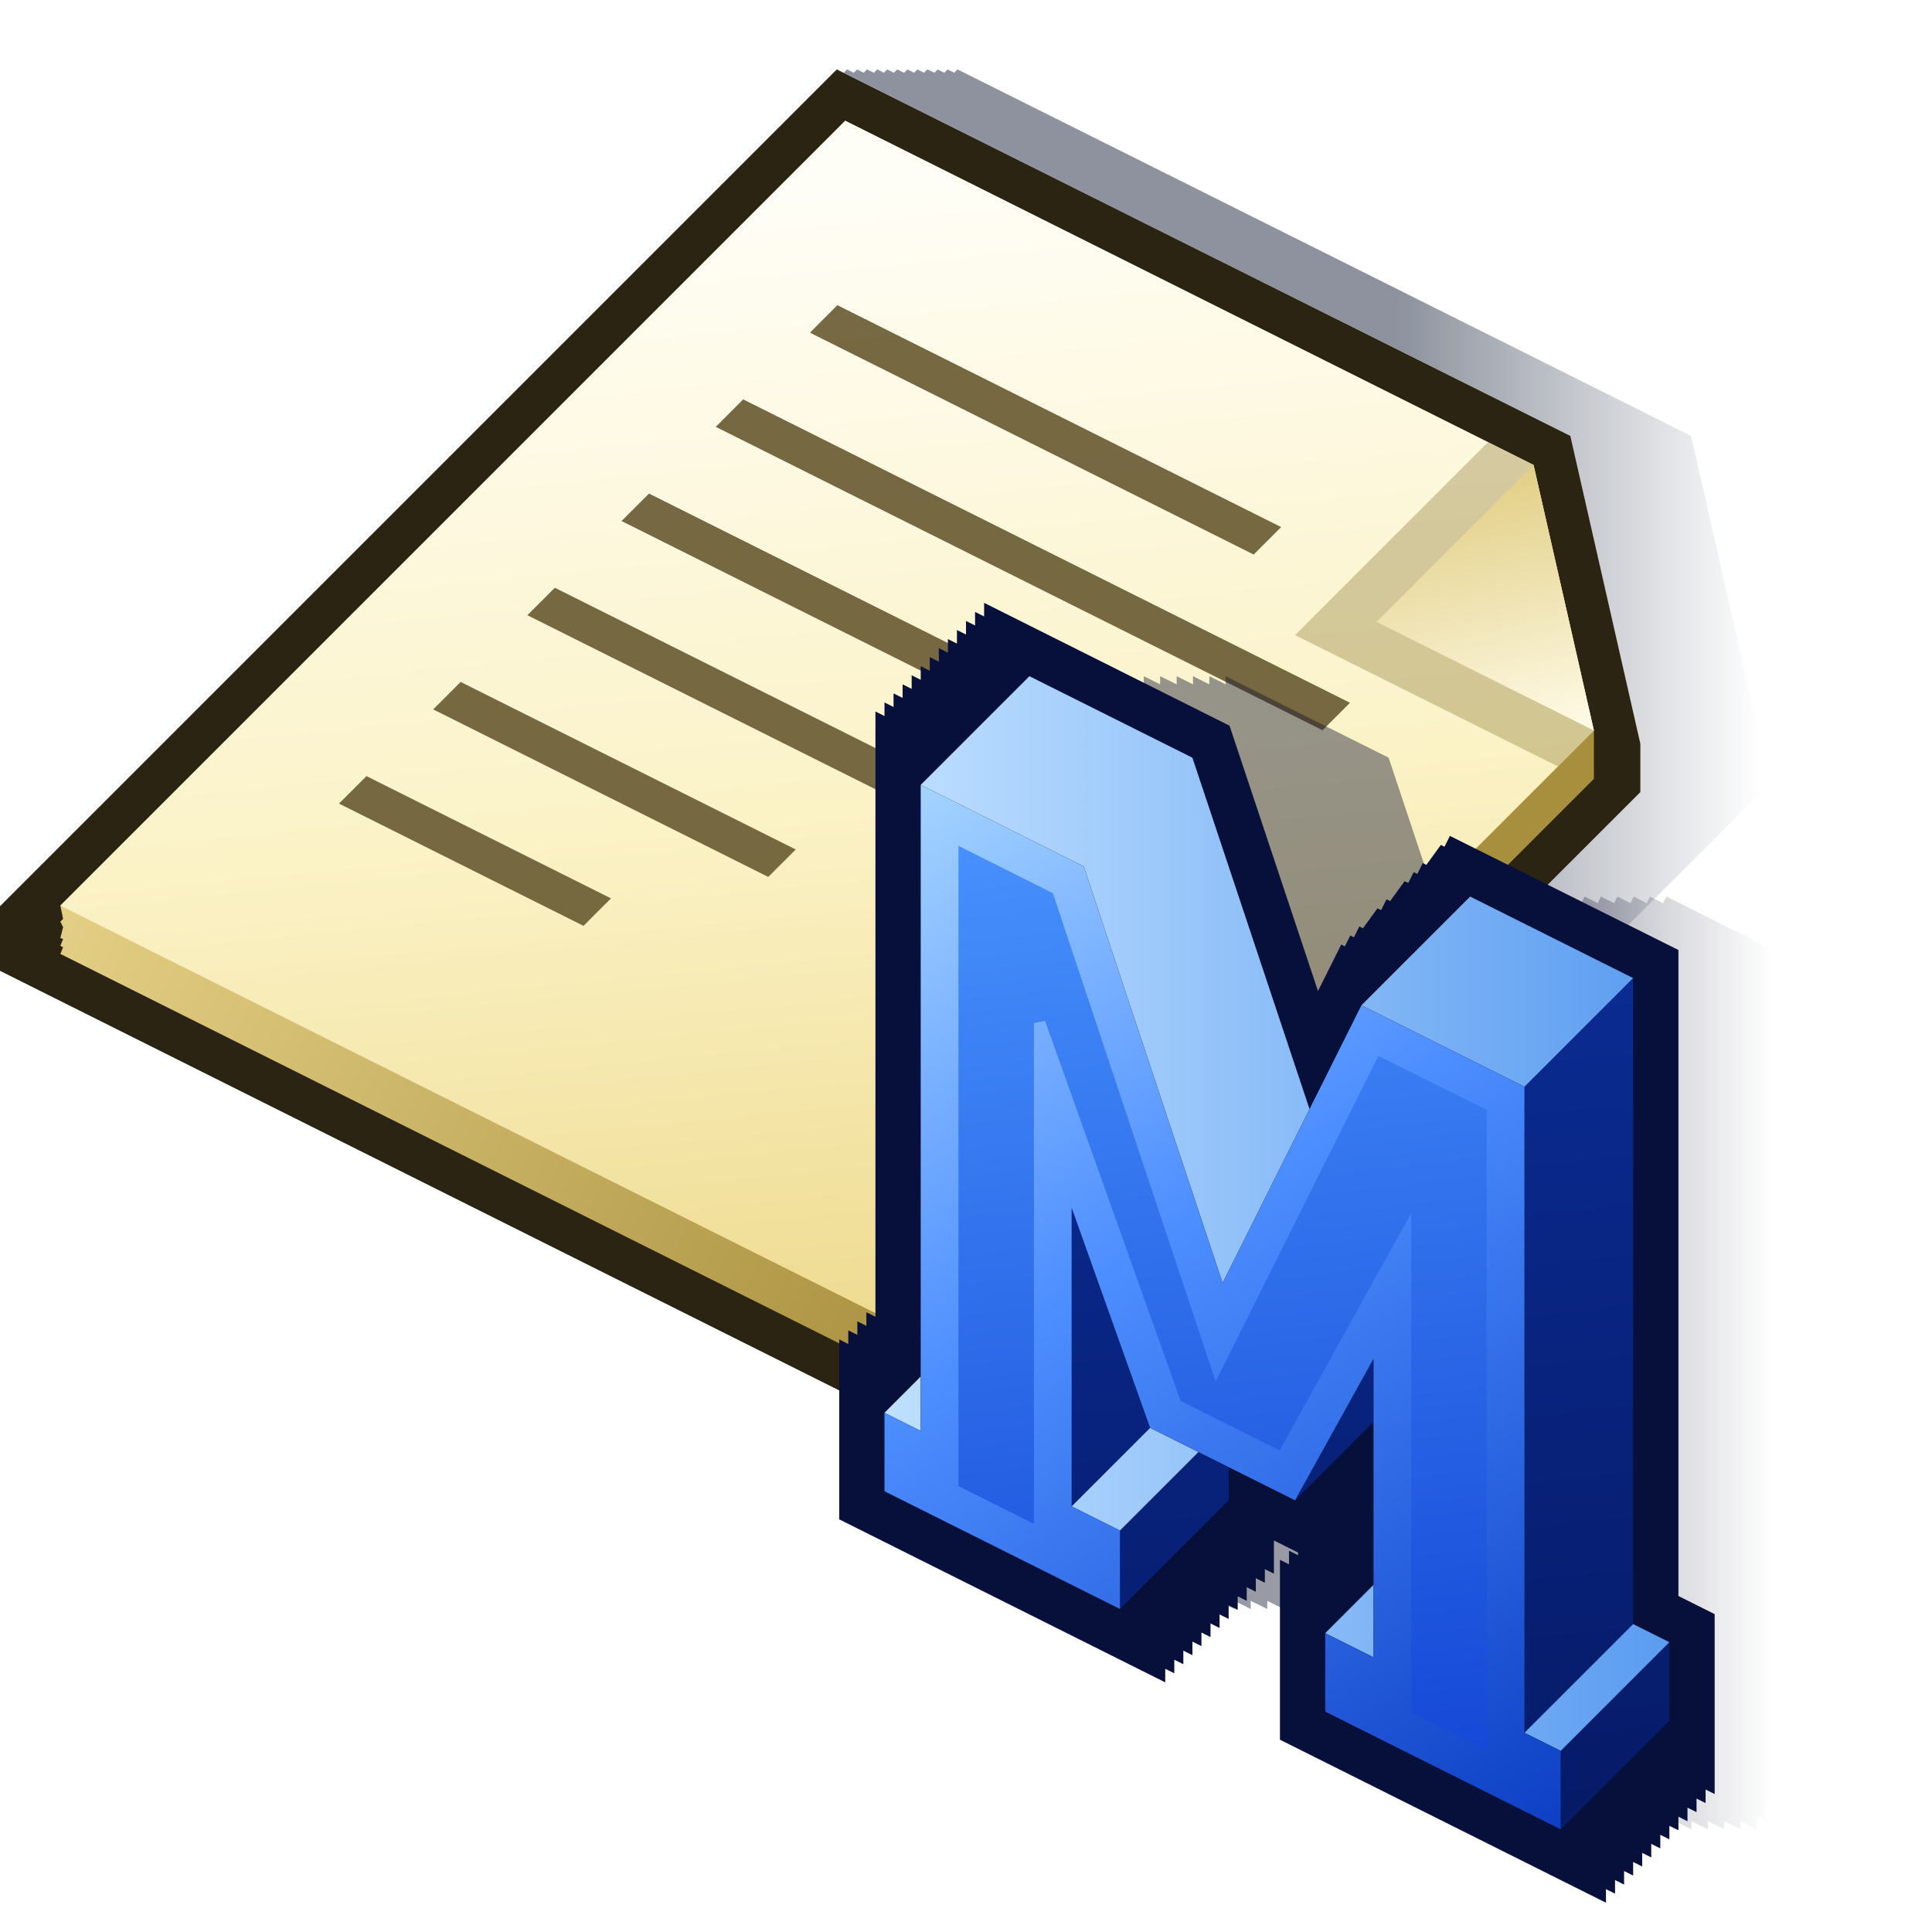
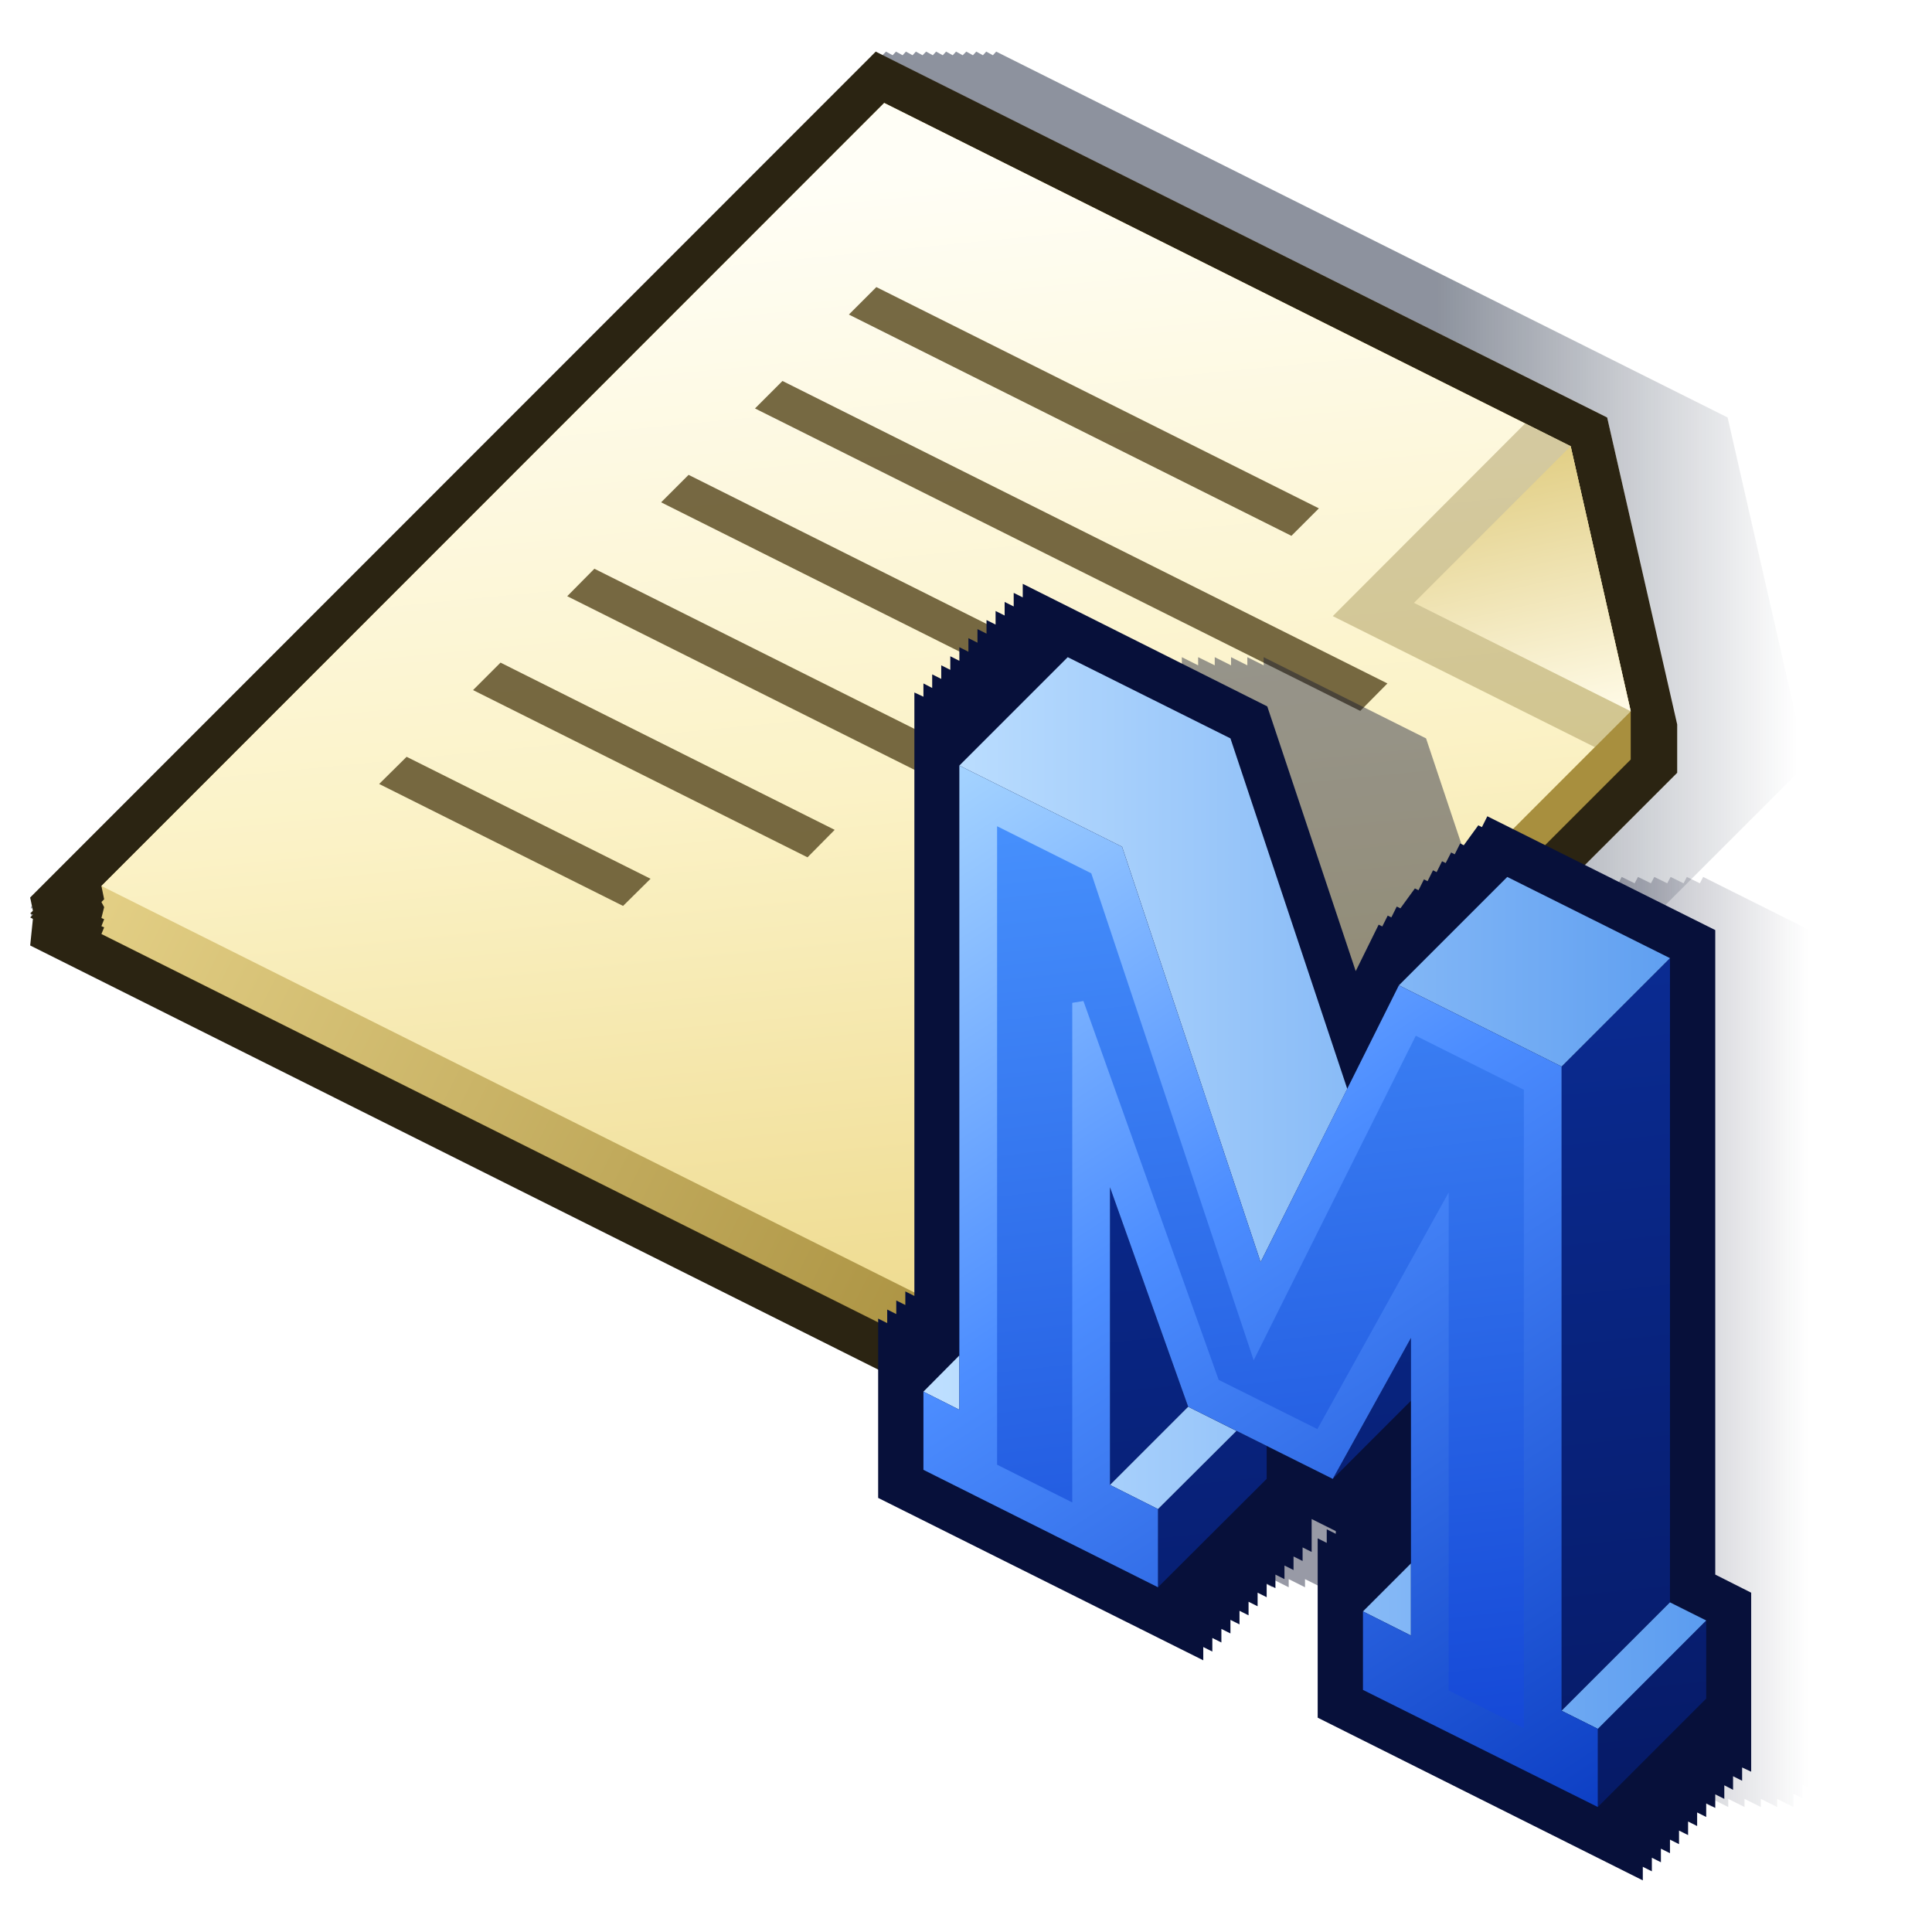
<svg xmlns="http://www.w3.org/2000/svg" width="64" height="64" viewBox="0 0 64 64">
  <defs>
-     <linearGradient id="g0" gradientUnits="userSpaceOnUse" x1="-64" y1="0" x2="64" y2="0" gradientTransform="matrix(0.09375 0 -0 0.09375 52.33648 0)">
+     <linearGradient id="g0" gradientUnits="userSpaceOnUse" x1="-64" y1="0" x2="64" y2="0" gradientTransform="matrix(0.0935 0 -0 0.0935 53.56136 -0.57592)">
      <stop offset="0.000" stop-color="#0c1830" stop-opacity="0.471" />
      <stop offset="1.000" stop-color="#0c1830" stop-opacity="0.000" />
    </linearGradient>
-     <linearGradient id="g2" gradientUnits="userSpaceOnUse" x1="-64" y1="0" x2="64" y2="0" gradientTransform="matrix(0.23438 0.11719 -0.11719 0.23438 17 37.5)">
+     <linearGradient id="g2" gradientUnits="userSpaceOnUse" x1="-64" y1="0" x2="64" y2="0" gradientTransform="matrix(0.23376 0.11688 -0.11688 0.23376 18.31778 36.82549)">
      <stop offset="0.000" stop-color="#e3cf85" />
      <stop offset="1.000" stop-color="#a88f3e" />
    </linearGradient>
-     <linearGradient id="g3" gradientUnits="userSpaceOnUse" x1="-64" y1="0" x2="64" y2="0" gradientTransform="matrix(0.02812 0.28828 -0.28828 0.02812 27.2 25.05)">
+     <linearGradient id="g3" gradientUnits="userSpaceOnUse" x1="-64" y1="0" x2="64" y2="0" gradientTransform="matrix(0.02805 0.28752 -0.28752 0.02805 28.49097 24.40822)">
      <stop offset="0.000" stop-color="#fffef6" />
      <stop offset="0.549" stop-color="#fbf2c6" />
      <stop offset="1.000" stop-color="#efdc92" />
    </linearGradient>
-     <linearGradient id="g11" gradientUnits="userSpaceOnUse" x1="-64" y1="0" x2="64" y2="0" gradientTransform="matrix(-0.01562 -0.06875 0.06875 -0.01562 51.8 19.8)">
+     <linearGradient id="g11" gradientUnits="userSpaceOnUse" x1="-64" y1="0" x2="64" y2="0" gradientTransform="matrix(-0.01558 -0.06857 0.06857 -0.01558 53.02629 19.17202)">
      <stop offset="0.000" stop-color="#fffbe8" />
      <stop offset="1.000" stop-color="#e2cf86" />
    </linearGradient>
-     <linearGradient id="g12" gradientUnits="userSpaceOnUse" x1="-64" y1="0" x2="64" y2="0" gradientTransform="matrix(0.07031 0 -0 0.07031 54.2 0)">
+     <linearGradient id="g12" gradientUnits="userSpaceOnUse" x1="-64" y1="0" x2="64" y2="0" gradientTransform="matrix(0.07013 0 -0 0.07013 55.41998 -0.57592)">
      <stop offset="0.000" stop-color="#101430" stop-opacity="0.431" />
      <stop offset="1.000" stop-color="#101430" stop-opacity="0.000" />
    </linearGradient>
-     <linearGradient id="g14" gradientUnits="userSpaceOnUse" x1="-64" y1="0" x2="64" y2="0" gradientTransform="matrix(0.02813 0.27031 -0.27031 0.02813 53.5 43.3)">
+     <linearGradient id="g14" gradientUnits="userSpaceOnUse" x1="-64" y1="0" x2="64" y2="0" gradientTransform="matrix(0.02805 0.2696 -0.2696 0.02805 54.72182 42.61024)">
      <stop offset="0.000" stop-color="#0b2f9c" />
      <stop offset="1.000" stop-color="#061a66" />
    </linearGradient>
-     <linearGradient id="g15" gradientUnits="userSpaceOnUse" x1="-64" y1="0" x2="64" y2="0" gradientTransform="matrix(0.20313 0 -0 0.20313 42.3 26)">
+     <linearGradient id="g15" gradientUnits="userSpaceOnUse" x1="-64" y1="0" x2="64" y2="0" gradientTransform="matrix(0.20259 0 -0 0.20259 43.55127 25.35572)">
      <stop offset="0.000" stop-color="#bfe0ff" />
      <stop offset="1.000" stop-color="#5b9cf0" />
    </linearGradient>
-     <linearGradient id="g16" gradientUnits="userSpaceOnUse" x1="-64" y1="0" x2="64" y2="0" gradientTransform="matrix(0.175 0.27031 -0.27031 0.175 40.5 43.3)">
+     <linearGradient id="g16" gradientUnits="userSpaceOnUse" x1="-64" y1="0" x2="64" y2="0" gradientTransform="matrix(0.17454 0.2696 -0.2696 0.17454 41.756 42.61024)">
      <stop offset="0.000" stop-color="#a8d6ff" />
      <stop offset="0.431" stop-color="#4c8dff" />
      <stop offset="1.000" stop-color="#0d3fc4" />
    </linearGradient>
-     <linearGradient id="g17" gradientUnits="userSpaceOnUse" x1="-64" y1="0" x2="64" y2="0" gradientTransform="matrix(0.03125 0.27031 -0.27031 0.03125 31.3 43.3)">
+     <linearGradient id="g17" gradientUnits="userSpaceOnUse" x1="-64" y1="0" x2="64" y2="0" gradientTransform="matrix(0.03117 0.2696 -0.2696 0.03117 32.58019 42.61024)">
      <stop offset="0.000" stop-color="#4a95ff" />
      <stop offset="1.000" stop-color="#1447d6" />
    </linearGradient>
  </defs>
-   <path id="sheet-shadow" fill="url(#g0)" fill-rule="evenodd" d="M-0.35 31.33 L-0.27 31.23 L-0.36 31.18 L-0.27 31.09 L-0.36 31.18 L-0.27 31.23 Z M-0.36 31.58 L-0.28 31.50 L-0.36 31.58 L-0.27 31.63 L-0.36 31.72 L-0.27 31.76 L-0.36 31.72 L-0.27 31.63 Z M-0.27 31.89 L-0.28 31.90 L-0.30 31.88 Z M32.61 48.30 L32.39 48.19 L54.34 26.24 L54.34 24.64 L52.02 14.44 L27.95 2.41 L28.06 2.30 L28.28 2.41 L28.39 2.30 L28.61 2.41 L28.72 2.30 L28.95 2.41 L29.06 2.30 L29.28 2.41 L29.39 2.30 L29.61 2.41 L29.72 2.30 L29.95 2.41 L30.06 2.30 L30.28 2.41 L30.39 2.30 L30.61 2.41 L30.72 2.30 L30.95 2.41 L31.06 2.30 L31.28 2.41 L31.39 2.30 L31.61 2.41 L31.72 2.30 L56.02 14.44 L58.34 24.64 L58.34 26.24 L36.28 48.30 L36.05 48.19 L35.94 48.30 L35.72 48.19 L35.61 48.30 L35.39 48.19 L35.28 48.30 L35.05 48.19 L34.94 48.30 L34.72 48.19 L34.61 48.30 L34.39 48.19 L34.28 48.30 L34.05 48.19 L33.94 48.30 L33.72 48.19 L33.61 48.30 L33.39 48.19 L33.28 48.30 L33.05 48.19 L32.94 48.30 L32.72 48.19 Z M-0.36 30.38 L27.72 2.30 L-0.36 30.38 L-0.34 30.49 Z M-0.27 30.69 L-0.34 30.77 L-0.32 30.67 Z M-0.27 30.96 L-0.32 31.00 L-0.34 30.93 Z" />
-   <path id="sheet-outline" fill="#2b2412" fill-rule="evenodd" d="M-0.27 31.09 L-0.36 31.05 L-0.27 30.96 L-0.36 30.92 L-0.27 30.83 L-0.36 30.38 L27.72 2.30 L52.02 14.44 L54.34 24.64 L54.34 26.24 L32.28 48.30 L-0.36 31.98 Z" />
-   <path id="sheet-edge" fill="url(#g2)" fill-rule="evenodd" d="M28.00 4.00 L50.80 15.40 L52.80 24.20 L52.80 25.80 L32.00 46.60 L2.00 31.60 L2.09 31.38 L2.00 31.33 L2.09 31.11 L2.00 31.07 L2.09 30.71 L2.00 30.53 L2.09 30.44 L2.00 30.00 Z" />
-   <path id="sheet" fill="url(#g3)" fill-rule="evenodd" d="M28.00 4.00 L50.80 15.40 L52.80 24.20 L32.00 45.00 L2.00 30.00 Z" />
-   <path id="text-0" fill="#6b5d35" fill-opacity="0.922" fill-rule="evenodd" d="M27.74 10.11 L42.44 17.46 L41.53 18.37 L26.83 11.02 Z" />
-   <path id="text-1" fill="#6b5d35" fill-opacity="0.922" fill-rule="evenodd" d="M24.62 13.23 L44.72 23.28 L43.81 24.19 L23.71 14.14 Z" />
-   <path id="text-2" fill="#6b5d35" fill-opacity="0.922" fill-rule="evenodd" d="M21.50 16.35 L39.20 25.20 L38.29 26.11 L20.59 17.26 Z" />
-   <path id="text-3" fill="#6b5d35" fill-opacity="0.922" fill-rule="evenodd" d="M18.38 19.47 L30.98 25.77 L30.07 26.68 L17.47 20.38 Z" />
-   <path id="text-4" fill="#6b5d35" fill-opacity="0.922" fill-rule="evenodd" d="M15.26 22.59 L26.36 28.14 L25.45 29.05 L14.35 23.50 Z" />
-   <path id="text-5" fill="#6b5d35" fill-opacity="0.922" fill-rule="evenodd" d="M12.14 25.71 L20.24 29.76 L19.33 30.67 L11.23 26.62 Z" />
-   <path id="fold-shadow" fill="#8a7430" fill-opacity="0.353" fill-rule="evenodd" d="M42.90 21.04 L49.29 14.65 L50.80 15.40 L52.80 24.20 L51.61 25.39 Z" />
-   <path id="fold" fill="url(#g11)" fill-rule="evenodd" d="M50.80 15.40 L52.80 24.20 L45.60 20.60 Z" />
-   <path id="m-shadow" fill="url(#g12)" fill-rule="evenodd" d="M43.90 54.10 L44.20 54.25 L44.20 54.25 Z M52.24 60.60 L51.70 60.33 L51.70 60.15 L52.00 60.30 L52.00 59.85 L52.30 60.00 L52.30 59.55 L52.60 59.70 L52.60 59.25 L52.90 59.40 L52.90 58.95 L53.20 59.10 L53.20 58.65 L53.50 58.80 L53.50 58.35 L53.80 58.50 L53.80 58.05 L54.10 58.20 L54.10 57.75 L54.40 57.90 L54.40 57.45 L54.70 57.60 L54.70 57.15 L55.00 57.30 L55.00 56.85 L55.30 57.00 L55.30 54.40 L54.10 53.80 L54.10 32.40 L49.13 29.92 L49.24 29.70 L49.68 29.92 L49.78 29.70 L50.22 29.92 L50.33 29.70 L50.76 29.92 L50.87 29.70 L51.30 29.92 L51.41 29.70 L51.84 29.92 L51.95 29.70 L52.38 29.92 L52.49 29.70 L52.93 29.92 L53.03 29.70 L53.47 29.92 L53.58 29.70 L54.01 29.92 L54.12 29.70 L54.55 29.92 L54.66 29.70 L55.09 29.92 L55.20 29.70 L60.60 32.40 L60.60 53.80 L61.80 54.40 L61.80 57.00 L61.50 56.85 L61.50 57.30 L61.20 57.15 L61.20 57.60 L60.90 57.45 L60.90 57.90 L60.60 57.75 L60.60 58.20 L60.30 58.05 L60.30 58.50 L60.00 58.35 L60.00 58.80 L59.70 58.65 L59.70 59.10 L59.40 58.95 L59.40 59.40 L59.10 59.25 L59.10 59.70 L58.80 59.55 L58.80 60.00 L58.50 59.85 L58.50 60.30 L58.20 60.15 L58.20 60.60 L57.66 60.33 L57.66 60.60 L57.12 60.33 L57.12 60.60 L56.58 60.33 L56.58 60.60 L56.03 60.33 L56.03 60.60 L55.49 60.33 L55.49 60.60 L54.95 60.33 L54.95 60.60 L54.41 60.33 L54.41 60.60 L53.87 60.33 L53.87 60.60 L53.33 60.33 L53.33 60.60 L52.78 60.33 L52.78 60.60 L52.24 60.33 Z M48.70 29.70 L49.13 29.92 L49.10 29.90 Z M46.00 25.10 L47.84 30.62 L47.62 30.96 L47.50 30.90 L47.32 31.26 L47.20 31.20 L47.02 31.56 L46.90 31.50 L46.72 31.86 L46.60 31.80 L46.42 32.16 L46.30 32.10 L46.12 32.46 L46.00 32.40 L45.82 32.76 L45.70 32.70 L45.52 33.06 L45.40 33.00 L45.22 33.36 L45.10 33.30 L43.38 36.74 L39.50 25.10 L34.64 22.67 L34.64 22.40 L35.18 22.67 L35.18 22.40 L35.73 22.67 L35.73 22.40 L36.27 22.67 L36.27 22.40 L36.81 22.67 L36.81 22.40 L37.35 22.67 L37.35 22.40 L37.89 22.67 L37.89 22.40 L38.43 22.67 L38.43 22.40 L38.98 22.67 L38.98 22.40 L39.52 22.67 L39.52 22.40 L40.06 22.67 L40.06 22.40 L40.60 22.67 L40.60 22.40 Z M37.64 53.30 L37.10 53.03 L37.10 52.85 L37.40 53.00 L37.40 52.55 L37.70 52.70 L37.70 52.25 L38.00 52.40 L38.00 51.95 L38.30 52.10 L38.30 51.65 L38.60 51.80 L38.60 51.35 L38.90 51.50 L38.90 51.05 L39.20 51.20 L39.20 50.75 L39.50 50.90 L39.50 50.45 L39.80 50.60 L39.80 50.15 L40.10 50.30 L40.10 49.85 L40.40 50.00 L40.40 49.55 L40.70 49.70 L40.70 48.60 L42.90 49.70 L43.70 48.75 L43.80 48.80 L44.00 48.45 L44.10 48.50 L44.30 48.15 L44.40 48.20 L44.60 47.85 L44.70 47.90 L44.90 47.55 L45.00 47.60 L45.20 47.25 L45.30 47.30 L45.50 46.94 L45.50 52.65 L45.50 50.88 L45.40 50.88 L45.40 51.50 L45.10 51.35 L45.10 51.80 L44.80 51.65 L44.80 52.10 L44.50 51.95 L44.50 52.40 L44.20 52.25 L44.20 52.70 L43.90 52.55 L43.90 53.00 L43.60 52.85 L43.60 53.30 L43.06 53.03 L43.06 53.30 L42.52 53.03 L42.52 53.30 L41.98 53.03 L41.98 53.30 L41.43 53.03 L41.43 53.30 L40.89 53.03 L40.89 53.30 L40.35 53.03 L40.35 53.30 L39.81 53.03 L39.81 53.30 L39.27 53.03 L39.27 53.30 L38.73 53.03 L38.73 53.30 L38.18 53.03 L38.18 53.30 L37.64 53.03 Z" />
-   <path id="m-outline" fill="#07103a" fill-rule="evenodd" d="M28.10 44.52 L28.10 44.07 L28.40 44.22 L28.40 43.77 L28.70 43.92 L28.70 43.47 L29.00 43.62 L29.00 23.57 L29.30 23.72 L29.30 23.27 L29.60 23.42 L29.60 22.97 L29.90 23.12 L29.90 22.67 L30.20 22.82 L30.20 22.37 L30.50 22.52 L30.50 22.07 L30.80 22.22 L30.80 21.77 L31.10 21.92 L31.10 21.47 L31.40 21.62 L31.40 21.17 L31.70 21.32 L31.70 20.87 L32.00 21.02 L32.00 20.57 L32.30 20.72 L32.30 20.27 L32.60 20.42 L32.60 19.97 L40.73 24.04 L43.66 32.83 L44.43 31.29 L44.55 31.35 L44.73 30.99 L44.85 31.05 L45.03 30.69 L45.15 30.75 L45.63 30.09 L45.75 30.15 L45.93 29.79 L46.05 29.85 L46.53 29.19 L46.65 29.25 L46.83 28.89 L46.95 28.95 L47.13 28.59 L47.25 28.65 L47.73 27.99 L47.85 28.05 L48.03 27.69 L55.60 31.47 L55.60 52.87 L56.80 53.47 L56.80 59.43 L56.50 59.28 L56.50 59.73 L56.20 59.58 L56.20 60.03 L55.90 59.88 L55.90 60.33 L55.60 60.18 L55.60 60.63 L55.30 60.48 L55.30 60.93 L55.00 60.78 L55.00 61.23 L54.70 61.08 L54.70 61.53 L54.40 61.38 L54.40 61.83 L54.10 61.68 L54.10 62.13 L53.80 61.98 L53.80 62.43 L53.50 62.28 L53.50 62.73 L53.20 62.58 L53.20 63.03 L42.40 57.63 L42.40 51.67 L42.70 51.82 L42.70 51.37 L43.00 51.52 L43.00 51.43 L42.20 51.03 L42.20 52.13 L41.90 51.98 L41.90 52.43 L41.60 52.28 L41.60 52.73 L41.30 52.58 L41.30 53.03 L41.00 52.88 L41.00 53.33 L40.70 53.18 L40.70 53.63 L40.40 53.48 L40.40 53.93 L40.10 53.78 L40.10 54.23 L39.80 54.08 L39.80 54.53 L39.50 54.38 L39.50 54.83 L39.20 54.68 L39.20 55.13 L38.90 54.98 L38.90 55.43 L38.60 55.28 L38.60 55.73 L27.80 50.33 L27.80 44.37 Z" />
-   <path id="m-side" fill="url(#g14)" fill-rule="evenodd" d="M39.10 36.41 L39.10 38.30 L38.63 36.88 Z M35.50 49.90 L35.50 40.01 L38.10 47.30 Z M54.10 32.40 L54.10 53.80 L50.50 57.40 L50.50 36.00 Z M42.90 49.70 L45.50 45.01 L45.50 47.10 Z M37.10 50.70 L39.70 48.10 L40.70 48.60 L40.70 49.70 L37.10 53.30 Z M51.70 58.00 L55.30 54.40 L55.30 57.00 L51.70 60.60 Z" />
-   <path id="m-top" fill="url(#g15)" fill-rule="evenodd" d="M34.10 22.40 L39.50 25.10 L43.38 36.74 L40.50 42.50 L35.90 28.70 L30.50 26.00 Z M54.10 32.40 L50.50 36.00 L45.10 33.30 L48.70 29.70 Z M29.30 46.80 L30.50 45.60 L30.50 47.40 Z M35.50 49.90 L38.10 47.30 L39.70 48.10 L37.10 50.70 Z M45.50 54.90 L43.90 54.10 L45.50 52.50 Z M51.70 58.00 L50.50 57.40 L54.10 53.80 L55.30 54.40 Z" />
-   <path id="m-bevel" fill="url(#g16)" fill-rule="evenodd" d="M37.10 53.30 L29.30 49.40 L29.30 46.80 L30.50 47.40 L30.50 26.00 L35.90 28.70 L40.50 42.50 L45.10 33.30 L50.50 36.00 L50.50 57.40 L51.70 58.00 L51.70 60.60 L43.90 56.70 L43.90 54.10 L45.50 54.90 L45.50 45.01 L42.90 49.70 L38.10 47.30 L35.50 40.01 L35.50 49.90 L37.10 50.70 Z" />
-   <path id="m-face" fill="url(#g17)" fill-rule="evenodd" d="M31.75 49.23 L31.75 28.02 L34.88 29.59 L40.27 45.76 L45.66 34.98 L49.25 36.77 L49.25 57.98 L46.75 56.73 L46.75 40.18 L42.39 48.05 L39.11 46.41 L34.62 33.82 L34.25 33.89 L34.25 50.48 Z" />
+   <path id="sheet-shadow" fill="url(#g0)" fill-rule="evenodd" d="M1.02 30.67 L1.09 30.57 L1.00 30.53 L1.09 30.44 L1.00 30.53 L1.09 30.57 Z M1.00 30.92 L1.08 30.84 L1.00 30.92 L1.09 30.97 L1.00 31.06 L1.09 31.10 L1.00 31.06 L1.09 30.97 Z M1.09 31.23 L1.08 31.24 L1.06 31.22 Z M33.89 47.60 L33.66 47.49 L55.56 25.60 L55.56 24.00 L53.24 13.83 L29.23 1.83 L29.35 1.71 L29.57 1.83 L29.68 1.71 L29.90 1.83 L30.01 1.71 L30.23 1.83 L30.34 1.71 L30.56 1.83 L30.68 1.71 L30.90 1.83 L31.01 1.71 L31.23 1.83 L31.34 1.71 L31.56 1.83 L31.67 1.71 L31.89 1.83 L32.01 1.71 L32.23 1.83 L32.34 1.71 L32.56 1.83 L32.67 1.71 L32.89 1.83 L33.00 1.71 L57.23 13.83 L59.55 24.00 L59.55 25.60 L37.54 47.60 L37.32 47.49 L37.21 47.60 L36.66 47.49 L36.55 47.60 L36.32 47.49 L36.21 47.60 L35.99 47.49 L35.88 47.60 L35.66 47.49 L35.55 47.60 L35.33 47.49 L35.22 47.60 L34.99 47.49 L34.88 47.60 L34.66 47.49 L34.55 47.60 L34.33 47.49 L34.22 47.60 L34.00 47.49 Z M1.00 29.73 L29.01 1.71 L1.00 29.73 L1.09 29.77 L1.03 29.83 Z M1.09 30.04 L1.02 30.11 L1.04 30.02 Z M1.09 30.30 L1.05 30.35 L1.02 30.27 Z" />
+   <path id="sheet-outline" fill="#2b2412" fill-rule="evenodd" d="M1.09 30.44 L1.00 30.39 L1.09 30.30 L1.00 30.26 L1.09 30.17 L1.00 29.73 L29.01 1.71 L53.24 13.83 L55.56 24.00 L55.56 25.60 L33.55 47.60 L1.00 31.32 Z" />
+   <path id="sheet-edge" fill="url(#g2)" fill-rule="evenodd" d="M29.29 3.41 L52.03 14.78 L54.02 23.56 L54.02 25.16 L33.28 45.90 L3.36 30.94 L3.45 30.72 L3.36 30.68 L3.45 30.45 L3.36 30.41 L3.45 30.05 L3.36 29.88 L3.45 29.79 L3.36 29.35 Z" />
+   <path id="sheet" fill="url(#g3)" fill-rule="evenodd" d="M29.29 3.41 L52.03 14.78 L54.02 23.56 L33.28 44.31 L3.36 29.35 Z" />
+   <path id="text-0" fill="#6b5d35" fill-opacity="0.922" fill-rule="evenodd" d="M29.03 9.51 L43.69 16.84 L42.78 17.75 L28.12 10.42 Z" />
+   <path id="text-1" fill="#6b5d35" fill-opacity="0.922" fill-rule="evenodd" d="M25.92 12.62 L45.96 22.64 L45.06 23.55 L25.01 13.53 Z" />
+   <path id="text-2" fill="#6b5d35" fill-opacity="0.922" fill-rule="evenodd" d="M22.81 15.73 L40.46 24.56 L39.55 25.47 L21.90 16.64 Z" />
+   <path id="text-3" fill="#6b5d35" fill-opacity="0.922" fill-rule="evenodd" d="M19.69 18.84 L32.26 25.13 L31.35 26.03 L18.79 19.75 Z" />
+   <path id="text-4" fill="#6b5d35" fill-opacity="0.922" fill-rule="evenodd" d="M16.58 21.95 L27.65 27.49 L26.75 28.40 L15.67 22.86 Z" />
+   <path id="text-5" fill="#6b5d35" fill-opacity="0.922" fill-rule="evenodd" d="M13.47 25.07 L21.55 29.11 L20.64 30.01 L12.56 25.97 Z" />
+   <path id="fold-shadow" fill="#8a7430" fill-opacity="0.353" fill-rule="evenodd" d="M44.15 20.41 L50.52 14.03 L52.03 14.78 L54.02 23.56 L52.83 24.75 Z" />
+   <path id="fold" fill="url(#g11)" fill-rule="evenodd" d="M52.03 14.78 L54.02 23.56 L46.84 19.97 Z" />
+   <path id="m-shadow" fill="url(#g12)" fill-rule="evenodd" d="M45.15 53.38 L45.45 53.53 L45.45 53.53 Z M53.47 59.86 L52.93 59.59 L52.93 59.42 L53.23 59.57 L53.23 59.12 L53.52 59.27 L53.52 58.82 L53.82 58.97 L53.82 58.52 L54.12 58.67 L54.12 58.22 L54.42 58.37 L54.42 57.92 L54.72 58.07 L54.72 57.62 L55.02 57.77 L55.02 57.32 L55.32 57.47 L55.32 57.02 L55.62 57.17 L55.62 56.72 L55.92 56.87 L55.92 56.42 L56.22 56.57 L56.22 56.12 L56.52 56.27 L56.52 53.68 L55.32 53.08 L55.32 31.74 L50.37 29.26 L50.47 29.05 L50.91 29.26 L51.01 29.05 L51.45 29.26 L51.56 29.05 L51.99 29.26 L52.10 29.05 L52.53 29.26 L52.64 29.05 L53.07 29.26 L53.18 29.05 L53.61 29.26 L53.72 29.05 L54.15 29.26 L54.26 29.05 L54.69 29.26 L54.80 29.05 L55.23 29.26 L55.34 29.05 L55.77 29.26 L55.88 29.05 L56.31 29.26 L56.42 29.05 L61.80 31.74 L61.80 53.08 L63.00 53.68 L63.00 56.27 L62.70 56.12 L62.70 56.57 L62.40 56.42 L62.40 56.87 L62.10 56.72 L62.10 57.17 L61.80 57.02 L61.80 57.47 L61.50 57.32 L61.50 57.77 L61.20 57.62 L61.20 58.07 L60.91 57.92 L60.91 58.37 L60.61 58.22 L60.61 58.67 L60.31 58.52 L60.31 58.97 L60.01 58.82 L60.01 59.27 L59.71 59.12 L59.71 59.57 L59.41 59.42 L59.41 59.86 L58.87 59.59 L58.87 59.86 L58.33 59.59 L58.33 59.86 L57.79 59.59 L57.79 59.86 L57.25 59.59 L57.25 59.86 L56.71 59.59 L56.71 59.86 L56.17 59.59 L56.17 59.86 L55.63 59.59 L55.63 59.86 L55.09 59.59 L55.09 59.86 L54.55 59.59 L54.55 59.86 L54.01 59.59 L54.01 59.86 L53.47 59.59 Z M49.93 29.05 L50.37 29.26 L50.33 29.25 Z M47.24 24.46 L49.08 29.96 L48.86 30.30 L48.74 30.24 L48.56 30.60 L48.44 30.54 L48.26 30.90 L48.14 30.84 L47.96 31.20 L47.84 31.14 L47.66 31.50 L47.54 31.44 L47.36 31.80 L47.24 31.74 L47.06 32.10 L46.94 32.04 L46.76 32.40 L46.64 32.34 L46.46 32.70 L46.34 32.64 L44.63 36.07 L40.76 24.46 L35.91 22.04 L35.91 21.77 L36.45 22.04 L36.45 21.77 L36.99 22.04 L36.99 21.77 L37.53 22.04 L37.53 21.77 L38.07 22.04 L38.07 21.77 L38.61 22.04 L38.61 21.77 L39.15 22.04 L39.15 21.77 L39.69 22.04 L39.69 21.77 L40.24 22.04 L40.24 21.77 L40.78 22.04 L40.78 21.77 L41.32 22.04 L41.32 21.77 L41.86 22.04 L41.86 21.77 Z M38.91 52.58 L38.36 52.31 L38.36 52.14 L38.66 52.28 L38.66 51.84 L38.96 51.99 L38.96 51.54 L39.26 51.69 L39.26 51.24 L39.56 51.39 L39.56 50.94 L39.86 51.09 L39.86 50.64 L40.16 50.79 L40.16 50.34 L40.46 50.49 L40.46 50.04 L40.76 50.19 L40.76 49.74 L41.06 49.89 L41.06 49.44 L41.36 49.59 L41.36 49.14 L41.66 49.29 L41.66 48.84 L41.96 48.99 L41.96 47.90 L44.15 48.99 L44.94 48.04 L45.05 48.10 L45.24 47.74 L45.35 47.80 L45.54 47.45 L45.65 47.50 L45.84 47.15 L45.94 47.20 L46.14 46.85 L46.24 46.90 L46.44 46.55 L46.54 46.60 L46.74 46.24 L46.74 51.94 L46.74 50.17 L46.64 50.17 L46.64 50.79 L46.34 50.64 L46.34 51.09 L46.04 50.94 L46.04 51.39 L45.75 51.24 L45.75 51.69 L45.45 51.54 L45.45 51.99 L45.15 51.84 L45.15 52.28 L44.85 52.14 L44.85 52.58 L44.31 52.31 L44.31 52.58 L43.77 52.31 L43.77 52.58 L43.23 52.31 L43.23 52.58 L42.69 52.31 L42.69 52.58 L42.15 52.31 L42.15 52.58 L41.61 52.31 L41.61 52.58 L41.07 52.31 L41.07 52.58 L40.53 52.31 L40.53 52.58 L39.99 52.31 L39.99 52.58 L39.45 52.31 L39.45 52.58 L38.91 52.31 Z" />
+   <path id="m-outline" fill="#07103a" fill-rule="evenodd" d="M29.39 43.83 L29.39 43.38 L29.69 43.53 L29.69 43.08 L29.99 43.23 L29.99 42.78 L30.29 42.93 L30.29 22.94 L30.59 23.08 L30.59 22.64 L30.88 22.79 L30.88 22.34 L31.18 22.49 L31.18 22.04 L31.48 22.19 L31.48 21.74 L31.78 21.89 L31.78 21.44 L32.08 21.59 L32.08 21.14 L32.38 21.29 L32.38 20.84 L32.68 20.99 L32.68 20.54 L32.98 20.69 L32.98 20.24 L33.28 20.39 L33.28 19.94 L33.58 20.09 L33.58 19.64 L33.88 19.79 L33.88 19.34 L41.98 23.40 L44.91 32.17 L45.67 30.63 L45.79 30.69 L45.97 30.33 L46.09 30.39 L46.27 30.03 L46.39 30.09 L46.87 29.43 L46.99 29.49 L47.17 29.13 L47.29 29.19 L47.47 28.83 L47.59 28.89 L47.77 28.53 L47.89 28.59 L48.07 28.24 L48.19 28.30 L48.37 27.94 L48.49 28.00 L48.97 27.34 L49.09 27.40 L49.27 27.04 L56.82 30.81 L56.82 52.16 L58.01 52.76 L58.01 58.69 L57.71 58.55 L57.71 58.99 L57.41 58.84 L57.41 59.29 L57.12 59.14 L57.12 59.59 L56.82 59.44 L56.82 59.89 L56.52 59.74 L56.52 60.19 L56.22 60.04 L56.22 60.49 L55.92 60.34 L55.92 60.79 L55.62 60.64 L55.62 61.09 L55.32 60.94 L55.32 61.39 L55.02 61.24 L55.02 61.69 L54.72 61.54 L54.72 61.99 L54.42 61.84 L54.42 62.29 L43.65 56.90 L43.65 50.96 L43.95 51.11 L43.95 50.66 L44.25 50.81 L44.25 50.72 L43.45 50.32 L43.45 51.41 L43.15 51.26 L43.15 51.71 L42.85 51.56 L42.85 52.01 L42.55 51.86 L42.55 52.31 L42.25 52.16 L42.25 52.61 L41.96 52.46 L41.96 52.91 L41.66 52.76 L41.66 53.21 L41.36 53.06 L41.36 53.51 L41.06 53.36 L41.06 53.81 L40.76 53.66 L40.76 54.11 L40.46 53.96 L40.46 54.41 L40.16 54.26 L40.16 54.71 L39.86 54.56 L39.86 55.00 L29.09 49.62 L29.09 43.68 Z" />
+   <path id="m-side" fill="url(#g14)" fill-rule="evenodd" d="M40.36 35.74 L40.36 37.62 L39.89 36.21 Z M36.77 49.19 L36.77 39.33 L39.36 46.60 Z M55.32 31.74 L55.32 53.08 L51.73 56.67 L51.73 35.33 Z M44.15 48.99 L46.74 44.32 L46.74 46.40 Z M38.36 49.99 L40.96 47.40 L41.96 47.90 L41.96 48.99 L38.36 52.58 Z M52.93 57.27 L56.52 53.68 L56.52 56.27 L52.93 59.86 Z" />
+   <path id="m-top" fill="url(#g15)" fill-rule="evenodd" d="M35.37 21.77 L40.76 24.46 L44.63 36.07 L41.76 41.81 L37.17 28.05 L31.78 25.36 Z M55.32 31.74 L51.73 35.33 L46.34 32.64 L49.93 29.05 Z M30.59 46.10 L31.78 44.90 L31.78 46.70 Z M36.77 49.19 L39.36 46.60 L40.96 47.40 L38.36 49.99 Z M46.74 54.18 L45.15 53.38 L46.74 51.79 Z M52.93 57.27 L51.73 56.67 L55.32 53.08 L56.52 53.68 Z" />
+   <path id="m-bevel" fill="url(#g16)" fill-rule="evenodd" d="M38.36 52.58 L30.59 48.69 L30.59 46.10 L31.78 46.70 L31.78 25.36 L37.17 28.05 L41.76 41.81 L46.34 32.64 L51.73 35.33 L51.73 56.67 L52.93 57.27 L52.93 59.86 L45.15 55.98 L45.15 53.38 L46.74 54.18 L46.74 44.32 L44.15 48.99 L39.36 46.60 L36.77 39.33 L36.77 49.19 L38.36 49.99 Z" />
+   <path id="m-face" fill="url(#g17)" fill-rule="evenodd" d="M33.03 48.52 L33.03 27.37 L36.15 28.93 L41.53 45.06 L46.90 34.31 L50.48 36.10 L50.48 57.25 L47.99 56.00 L47.99 39.50 L43.64 47.34 L40.37 45.71 L35.89 33.16 L35.52 33.22 L35.52 49.77 Z" />
</svg>
